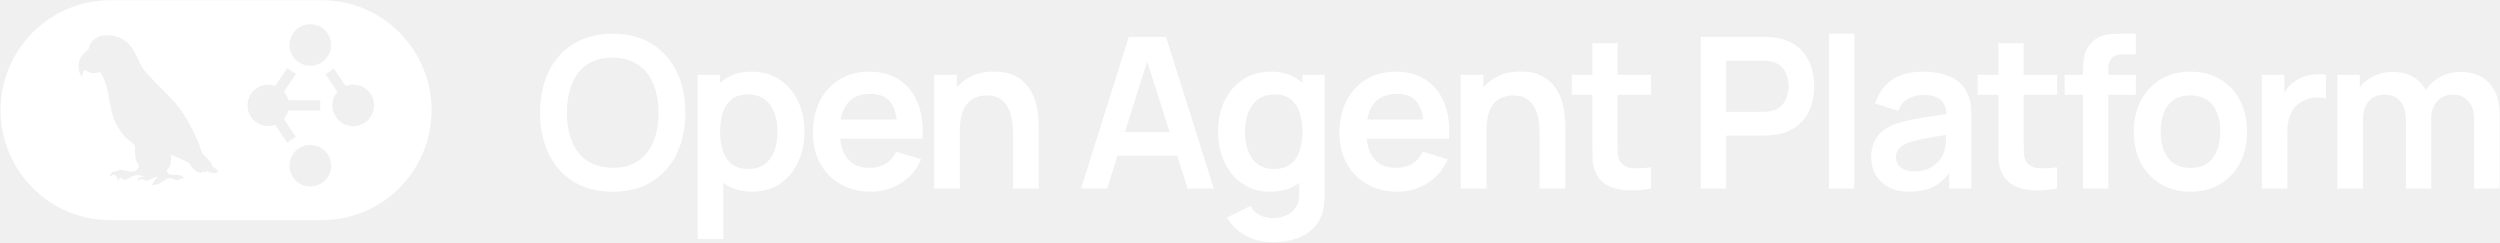
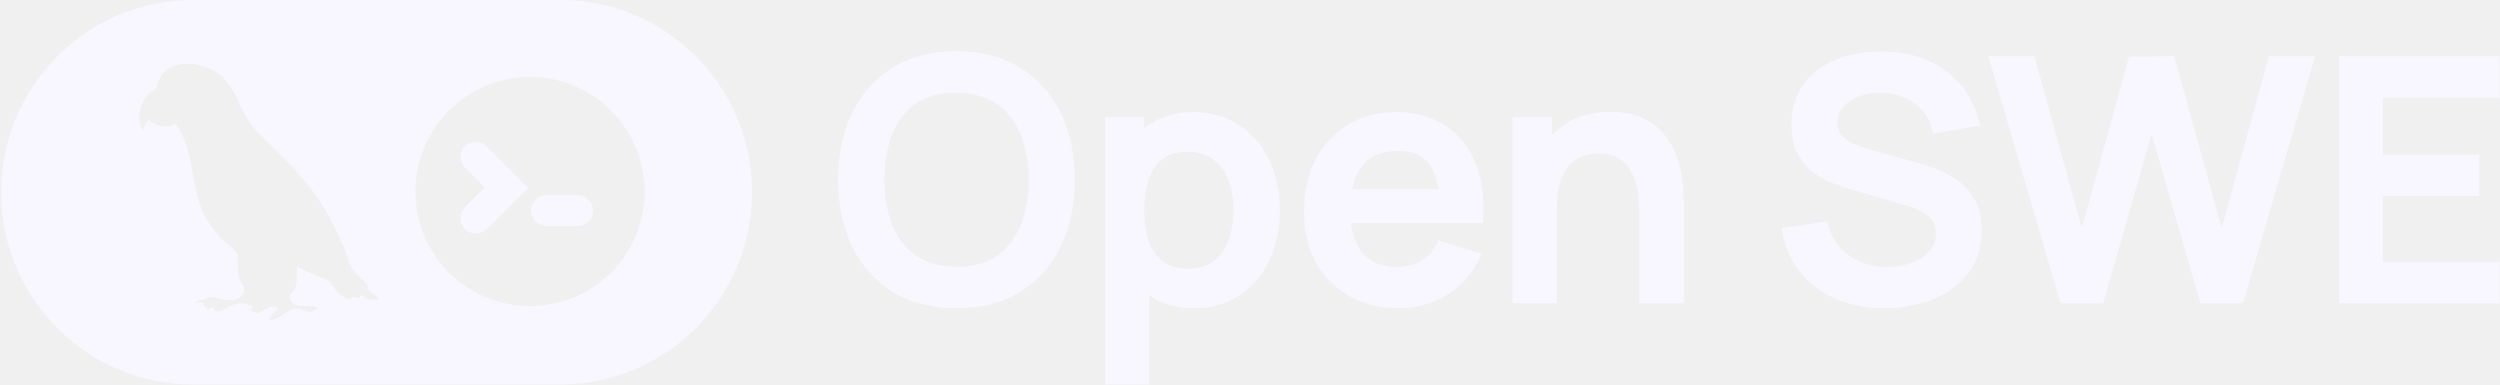
- <svg xmlns="http://www.w3.org/2000/svg" width="2018" height="196" viewBox="0 0 2018 196" fill="none">
-   <path d="M259.955 0.229C308.707 0.229 348.367 40.029 348.367 88.948C348.367 137.867 308.707 177.667 259.955 177.667H88.862C40.11 177.667 0.45 137.867 0.45 88.948C0.45 40.029 40.11 0.229 88.862 0.229H259.955ZM252.577 117.12C249.963 116.795 247.308 117.087 244.827 117.972C242.347 118.858 240.109 120.312 238.295 122.218C236.481 124.123 235.14 126.428 234.382 128.945C233.624 131.462 233.468 134.122 233.929 136.71C234.389 139.297 235.453 141.742 237.033 143.844C238.613 145.947 240.667 147.651 243.027 148.817C245.388 149.984 247.991 150.581 250.626 150.56C254.22 150.532 257.712 149.358 260.588 147.207C263.464 145.056 265.575 142.042 266.609 138.607C267.644 135.173 267.549 131.498 266.338 128.122C265.127 124.745 262.864 121.844 259.88 119.844C257.693 118.378 255.191 117.445 252.577 117.12ZM105.583 37.532C98.234 26.655 75.029 23.685 71.626 39.053C71.64 39.526 71.487 39.833 71.068 40.139C69.186 41.52 67.512 43.083 66.103 44.979C62.659 49.79 62.13 57.948 66.425 62.271C66.578 59.984 66.648 57.836 68.446 56.205C71.765 59.063 76.8 60.081 80.648 57.948C89.155 70.15 87.035 87.023 93.799 100.174C95.668 103.283 97.551 106.463 99.949 109.182C101.902 112.208 108.623 115.792 109.014 118.609C109.083 123.434 108.525 128.706 111.677 132.75C113.168 135.776 109.516 138.815 106.573 138.439C102.752 138.969 98.094 135.859 94.747 137.769C93.562 139.052 91.248 137.631 90.23 139.415C89.867 140.335 87.956 141.633 89.1 142.525C90.369 141.563 91.54 140.559 93.241 141.131C92.99 142.525 94.091 142.72 94.956 143.125C94.928 144.059 94.371 145.021 95.096 145.83C95.932 144.979 96.435 143.766 97.773 143.418C102.222 149.358 106.741 137.407 116.349 142.79C114.396 142.692 112.653 142.929 111.342 144.547C111.021 144.909 110.743 145.328 111.314 145.802C116.502 142.442 116.474 146.946 119.835 145.565C122.429 144.213 124.994 142.511 128.076 142.999C125.078 143.863 124.966 146.276 123.209 148.312C122.902 148.619 122.763 148.982 123.111 149.498C129.317 148.982 129.82 146.904 134.84 144.366C138.577 142.065 142.315 147.629 145.55 144.464C146.275 143.78 147.25 144.017 148.129 143.92C146.999 137.867 134.561 145.021 134.756 136.905C138.758 134.172 137.838 128.943 138.103 124.718C142.704 127.283 147.823 128.761 152.341 131.216C154.628 134.897 158.198 139.778 162.953 139.457C163.079 139.081 163.19 138.76 163.329 138.384C164.765 138.635 166.62 139.582 167.415 137.756C169.563 140.015 172.743 139.904 175.56 139.318L175.587 139.332C177.679 137.63 171.668 135.204 170.859 133.461C172.254 131.759 165.812 126.99 164.501 125.233C161.824 122.319 161.81 118.135 160.011 114.732C155.59 104.469 150.528 94.289 143.43 85.601C135.927 76.105 126.682 68.239 118.552 59.314C112.528 53.095 110.91 44.226 105.583 37.532ZM222.09 69.38C220.314 68.738 218.442 68.4 216.554 68.379C212.105 68.379 207.838 70.137 204.691 73.266C201.545 76.396 199.777 80.642 199.777 85.068C199.777 89.495 201.545 93.74 204.691 96.87C207.838 100 212.104 101.758 216.554 101.759C218.443 101.737 220.314 101.398 222.09 100.757L231.779 115.11L238.741 110.437L229.137 96.084C230.86 94.115 232.095 91.771 232.743 89.241H258.496V80.896H232.743C232.095 78.366 230.86 76.022 229.137 74.053L238.825 59.7L231.779 55.026L222.09 69.38ZM262.701 59.933L272.395 74.084C269.757 77.124 268.292 81.021 268.292 85.068C268.292 89.519 270.066 93.789 273.221 96.936C276.376 100.084 280.656 101.853 285.118 101.853C289.581 101.853 293.86 100.084 297.016 96.936C300.171 93.789 301.943 89.519 301.943 85.068C301.943 80.617 300.171 76.347 297.016 73.199C293.86 70.051 289.581 68.283 285.118 68.283C283.028 68.283 280.978 68.67 279.065 69.406L269.422 55.329L262.701 59.933ZM252.577 19.651C249.963 19.326 247.308 19.618 244.827 20.504C242.347 21.389 240.109 22.843 238.295 24.749C236.481 26.655 235.14 28.959 234.382 31.476C233.624 33.993 233.468 36.653 233.929 39.241C234.389 41.829 235.453 44.273 237.033 46.376C238.613 48.478 240.667 50.182 243.027 51.348C245.388 52.515 247.991 53.113 250.626 53.093C254.22 53.065 257.712 51.889 260.588 49.738C263.464 47.587 265.575 44.573 266.609 41.138C267.644 37.704 267.549 34.029 266.338 30.653C265.127 27.277 262.863 24.376 259.88 22.376C257.693 20.91 255.191 19.976 252.577 19.651Z" fill="white" />
-   <path d="M1997.15 152.188V96.428C1997.15 90.138 1995.59 85.237 1992.47 81.723C1989.35 78.153 1985.13 76.368 1979.81 76.368C1976.52 76.368 1973.57 77.133 1970.97 78.663C1968.36 80.137 1966.29 82.347 1964.76 85.293C1963.23 88.183 1962.47 91.64 1962.47 95.663L1953.37 90.308C1953.31 83.962 1954.73 78.38 1957.62 73.563C1960.57 68.69 1964.53 64.893 1969.52 62.173C1974.51 59.453 1980.06 58.093 1986.18 58.093C1996.32 58.093 2004.09 61.153 2009.47 67.273C2014.91 73.337 2017.63 81.327 2017.63 91.243V152.188H1997.15ZM1886.73 152.188V60.388H1904.84V88.863H1907.39V152.188H1886.73ZM1942.07 152.188V96.683C1942.07 90.28 1940.51 85.293 1937.39 81.723C1934.27 78.153 1930.02 76.368 1924.64 76.368C1919.43 76.368 1915.23 78.153 1912.06 81.723C1908.94 85.293 1907.39 89.94 1907.39 95.663L1898.21 89.543C1898.21 83.593 1899.68 78.238 1902.63 73.478C1905.57 68.718 1909.54 64.978 1914.53 62.258C1919.57 59.482 1925.21 58.093 1931.44 58.093C1938.3 58.093 1944.02 59.567 1948.61 62.513C1953.26 65.403 1956.71 69.37 1958.98 74.413C1961.3 79.4 1962.47 85.038 1962.47 91.328V152.188H1942.07Z" fill="white" />
-   <path d="M1825.8 152.188V60.388H1843.91V82.743L1841.7 79.853C1842.83 76.793 1844.33 74.016 1846.2 71.523C1848.13 68.973 1850.42 66.876 1853.09 65.233C1855.35 63.703 1857.85 62.513 1860.57 61.663C1863.34 60.757 1866.18 60.218 1869.07 60.048C1871.96 59.822 1874.76 59.935 1877.48 60.388V79.513C1874.76 78.72 1871.62 78.465 1868.05 78.748C1864.53 79.031 1861.36 80.023 1858.53 81.723C1855.69 83.253 1853.37 85.208 1851.56 87.588C1849.8 89.968 1848.5 92.688 1847.65 95.748C1846.8 98.751 1846.37 102.01 1846.37 105.523V152.188H1825.8Z" fill="white" />
-   <path d="M1768.06 154.738C1758.88 154.738 1750.86 152.67 1744 148.533C1737.15 144.396 1731.82 138.701 1728.02 131.448C1724.28 124.138 1722.41 115.751 1722.41 106.288C1722.41 96.655 1724.34 88.212 1728.19 80.958C1732.05 73.705 1737.4 68.038 1744.26 63.958C1751.11 59.878 1759.05 57.838 1768.06 57.838C1777.29 57.838 1785.34 59.907 1792.2 64.043C1799.05 68.18 1804.38 73.903 1808.18 81.213C1811.97 88.466 1813.87 96.825 1813.87 106.288C1813.87 115.808 1811.95 124.223 1808.09 131.533C1804.3 138.786 1798.97 144.481 1792.11 148.618C1785.26 152.698 1777.24 154.738 1768.06 154.738ZM1768.06 135.528C1776.22 135.528 1782.28 132.808 1786.25 127.368C1790.21 121.928 1792.2 114.901 1792.2 106.288C1792.2 97.391 1790.19 90.308 1786.16 85.038C1782.14 79.712 1776.1 77.048 1768.06 77.048C1762.56 77.048 1758.03 78.295 1754.46 80.788C1750.94 83.225 1748.34 86.653 1746.64 91.073C1744.94 95.436 1744.09 100.508 1744.09 106.288C1744.09 115.185 1746.1 122.296 1750.12 127.623C1754.2 132.893 1760.18 135.528 1768.06 135.528Z" fill="white" />
-   <path d="M1681.38 152.188V58.943C1681.38 56.62 1681.46 54.07 1681.63 51.293C1681.8 48.46 1682.28 45.655 1683.08 42.878C1683.87 40.102 1685.31 37.58 1687.41 35.313C1690.02 32.423 1692.82 30.44 1695.83 29.363C1698.89 28.23 1701.89 27.607 1704.84 27.493C1707.78 27.323 1710.36 27.238 1712.57 27.238H1724.05V43.898H1713.42C1709.51 43.898 1706.59 44.89 1704.67 46.873C1702.8 48.8 1701.86 51.35 1701.86 54.523V152.188H1681.38ZM1666.59 76.453V60.388H1724.05V76.453H1666.59Z" fill="white" />
-   <path d="M1660.45 152.188C1654.38 153.322 1648.43 153.803 1642.6 153.633C1636.82 153.52 1631.63 152.472 1627.04 150.488C1622.45 148.448 1618.97 145.247 1616.59 140.883C1614.49 136.917 1613.38 132.865 1613.27 128.728C1613.16 124.592 1613.1 119.917 1613.1 114.703V34.888H1633.5V113.513C1633.5 117.197 1633.53 120.427 1633.59 123.203C1633.7 125.98 1634.29 128.247 1635.37 130.003C1637.41 133.403 1640.67 135.302 1645.15 135.698C1649.62 136.095 1654.72 135.868 1660.45 135.018V152.188ZM1596.44 76.453V60.388H1660.45V76.453H1596.44Z" fill="white" />
-   <path d="M1541.16 154.738C1534.53 154.738 1528.92 153.491 1524.33 150.998C1519.74 148.448 1516.26 145.076 1513.88 140.883C1511.55 136.69 1510.39 132.071 1510.39 127.028C1510.39 122.608 1511.13 118.641 1512.6 115.128C1514.07 111.558 1516.34 108.498 1519.4 105.948C1522.46 103.341 1526.43 101.216 1531.3 99.573C1534.98 98.383 1539.29 97.306 1544.22 96.343C1549.21 95.38 1554.59 94.501 1560.37 93.708C1566.21 92.858 1572.3 91.951 1578.65 90.988L1571.34 95.153C1571.39 88.806 1569.98 84.132 1567.09 81.128C1564.2 78.125 1559.32 76.623 1552.47 76.623C1548.33 76.623 1544.33 77.587 1540.48 79.513C1536.63 81.44 1533.94 84.755 1532.41 89.458L1513.71 83.593C1515.97 75.83 1520.28 69.597 1526.63 64.893C1533.03 60.19 1541.64 57.838 1552.47 57.838C1560.63 57.838 1567.79 59.17 1573.97 61.833C1580.2 64.496 1584.82 68.86 1587.83 74.923C1589.47 78.153 1590.46 81.468 1590.8 84.868C1591.14 88.212 1591.31 91.867 1591.31 95.833V152.188H1573.38V132.298L1576.35 135.528C1572.21 142.158 1567.37 147.031 1561.82 150.148C1556.32 153.208 1549.43 154.738 1541.16 154.738ZM1545.24 138.418C1549.89 138.418 1553.85 137.596 1557.14 135.953C1560.43 134.31 1563.03 132.298 1564.96 129.918C1566.94 127.538 1568.28 125.3 1568.96 123.203C1570.03 120.596 1570.63 117.621 1570.74 114.278C1570.91 110.878 1571 108.13 1571 106.033L1577.29 107.903C1571.11 108.866 1565.81 109.716 1561.39 110.453C1556.97 111.19 1553.17 111.898 1550 112.578C1546.83 113.201 1544.02 113.91 1541.59 114.703C1539.21 115.553 1537.19 116.545 1535.55 117.678C1533.91 118.811 1532.63 120.115 1531.73 121.588C1530.88 123.061 1530.45 124.79 1530.45 126.773C1530.45 129.04 1531.02 131.051 1532.15 132.808C1533.28 134.508 1534.93 135.868 1537.08 136.888C1539.29 137.908 1542.01 138.418 1545.24 138.418Z" fill="white" />
-   <path d="M1476.34 152.188V27.238H1496.83V152.188H1476.34Z" fill="white" />
-   <path d="M1372.87 152.188V29.788H1423.45C1424.64 29.788 1426.17 29.845 1428.04 29.958C1429.91 30.015 1431.63 30.185 1433.22 30.468C1440.3 31.545 1446.14 33.897 1450.73 37.523C1455.38 41.15 1458.81 45.74 1461.02 51.293C1463.28 56.79 1464.42 62.91 1464.42 69.653C1464.42 76.34 1463.28 82.46 1461.02 88.013C1458.75 93.51 1455.29 98.072 1450.65 101.698C1446.06 105.325 1440.25 107.677 1433.22 108.753C1431.63 108.98 1429.88 109.15 1427.95 109.263C1426.08 109.377 1424.58 109.433 1423.45 109.433H1393.36V152.188H1372.87ZM1393.36 90.308H1422.6C1423.73 90.308 1425 90.252 1426.42 90.138C1427.84 90.025 1429.14 89.798 1430.33 89.458C1433.73 88.608 1436.39 87.107 1438.32 84.953C1440.3 82.8 1441.69 80.363 1442.49 77.643C1443.34 74.923 1443.76 72.26 1443.76 69.653C1443.76 67.047 1443.34 64.383 1442.49 61.663C1441.69 58.887 1440.3 56.422 1438.32 54.268C1436.39 52.115 1433.73 50.613 1430.33 49.763C1429.14 49.423 1427.84 49.225 1426.42 49.168C1425 49.055 1423.73 48.998 1422.6 48.998H1393.36V90.308Z" fill="white" />
-   <path d="M1332.7 152.188C1326.63 153.322 1320.68 153.803 1314.85 153.633C1309.07 153.52 1303.88 152.472 1299.29 150.488C1294.7 148.448 1291.22 145.247 1288.84 140.883C1286.74 136.917 1285.64 132.865 1285.52 128.728C1285.41 124.592 1285.35 119.917 1285.35 114.703V34.888H1305.75V113.513C1305.75 117.197 1305.78 120.427 1305.84 123.203C1305.95 125.98 1306.55 128.247 1307.62 130.003C1309.66 133.403 1312.92 135.302 1317.4 135.698C1321.87 136.095 1326.97 135.868 1332.7 135.018V152.188ZM1268.69 76.453V60.388H1332.7V76.453H1268.69Z" fill="white" />
-   <path d="M1242.77 152.188V107.988C1242.77 105.098 1242.57 101.897 1242.18 98.383C1241.78 94.87 1240.84 91.498 1239.37 88.268C1237.95 84.981 1235.8 82.29 1232.91 80.193C1230.08 78.097 1226.22 77.048 1221.35 77.048C1218.74 77.048 1216.17 77.473 1213.62 78.323C1211.07 79.173 1208.74 80.647 1206.65 82.743C1204.61 84.783 1202.96 87.617 1201.72 91.243C1200.47 94.813 1199.85 99.403 1199.85 105.013L1187.69 99.828C1187.69 92.008 1189.19 84.925 1192.2 78.578C1195.26 72.231 1199.73 67.188 1205.63 63.448C1211.52 59.651 1218.77 57.753 1227.39 57.753C1234.19 57.753 1239.8 58.886 1244.22 61.153C1248.64 63.42 1252.15 66.31 1254.76 69.823C1257.36 73.337 1259.29 77.076 1260.54 81.043C1261.78 85.01 1262.58 88.778 1262.92 92.348C1263.31 95.862 1263.51 98.723 1263.51 100.933V152.188H1242.77ZM1179.11 152.188V60.388H1197.38V88.863H1199.85V152.188H1179.11Z" fill="white" />
-   <path d="M1128.04 154.738C1118.74 154.738 1110.58 152.726 1103.56 148.703C1096.53 144.68 1091.03 139.098 1087.07 131.958C1083.16 124.818 1081.2 116.601 1081.2 107.308C1081.2 97.278 1083.13 88.58 1086.98 81.213C1090.83 73.79 1096.19 68.038 1103.05 63.958C1109.9 59.878 1117.84 57.838 1126.85 57.838C1136.37 57.838 1144.44 60.077 1151.07 64.553C1157.76 68.973 1162.72 75.235 1165.95 83.338C1169.18 91.442 1170.39 100.99 1169.6 111.983H1149.29V104.503C1149.23 94.53 1147.47 87.248 1144.02 82.658C1140.56 78.068 1135.12 75.773 1127.7 75.773C1119.31 75.773 1113.08 78.38 1109 83.593C1104.92 88.75 1102.88 96.315 1102.88 106.288C1102.88 115.581 1104.92 122.778 1109 127.878C1113.08 132.978 1119.03 135.528 1126.85 135.528C1131.89 135.528 1136.22 134.423 1139.85 132.213C1143.53 129.946 1146.37 126.688 1148.35 122.438L1168.58 128.558C1165.07 136.831 1159.63 143.263 1152.26 147.853C1144.95 152.443 1136.88 154.738 1128.04 154.738ZM1096.42 111.983V96.513H1159.57V111.983H1096.42Z" fill="white" />
-   <path d="M1026.94 195.538C1021.84 195.538 1016.93 194.745 1012.23 193.158C1007.58 191.571 1003.39 189.276 999.651 186.273C995.911 183.326 992.851 179.756 990.471 175.563L1009.34 166.213C1011.1 169.556 1013.56 172.021 1016.74 173.608C1019.97 175.251 1023.39 176.073 1027.02 176.073C1031.27 176.073 1035.07 175.308 1038.41 173.778C1041.75 172.305 1044.33 170.095 1046.15 167.148C1048.02 164.258 1048.89 160.631 1048.78 156.268V130.173H1051.33V60.388H1069.27V156.608C1069.27 158.931 1069.15 161.141 1068.93 163.238C1068.76 165.391 1068.44 167.488 1067.99 169.528C1066.63 175.478 1064.02 180.351 1060.17 184.148C1056.32 188.001 1051.53 190.863 1045.81 192.733C1040.14 194.603 1033.85 195.538 1026.94 195.538ZM1025.15 154.738C1016.71 154.738 1009.34 152.613 1003.05 148.363C996.761 144.113 991.887 138.333 988.431 131.023C984.974 123.713 983.246 115.468 983.246 106.288C983.246 96.995 984.974 88.722 988.431 81.468C991.944 74.158 996.902 68.406 1003.31 64.213C1009.71 59.963 1017.25 57.838 1025.92 57.838C1034.64 57.838 1041.95 59.963 1047.85 64.213C1053.8 68.406 1058.3 74.158 1061.36 81.468C1064.42 88.778 1065.95 97.052 1065.95 106.288C1065.95 115.411 1064.42 123.656 1061.36 131.023C1058.3 138.333 1053.74 144.113 1047.68 148.363C1041.61 152.613 1034.1 154.738 1025.15 154.738ZM1028.3 136.378C1033.79 136.378 1038.21 135.131 1041.56 132.638C1044.96 130.088 1047.42 126.546 1048.95 122.013C1050.54 117.48 1051.33 112.238 1051.33 106.288C1051.33 100.281 1050.54 95.04 1048.95 90.563C1047.42 86.03 1045.01 82.516 1041.73 80.023C1038.44 77.473 1034.19 76.198 1028.98 76.198C1023.48 76.198 1018.95 77.558 1015.38 80.278C1011.81 82.942 1009.17 86.568 1007.47 91.158C1005.77 95.692 1004.92 100.735 1004.92 106.288C1004.92 111.898 1005.74 116.998 1007.39 121.588C1009.09 126.121 1011.66 129.72 1015.12 132.383C1018.58 135.046 1022.97 136.378 1028.3 136.378Z" fill="white" />
-   <path d="M872.593 152.188L911.183 29.788H941.188L979.778 152.188H958.698L923.678 42.368H928.268L893.673 152.188H872.593ZM894.098 125.668V106.543H958.358V125.668H894.098Z" fill="white" />
-   <path d="M817.738 152.188V107.988C817.738 105.098 817.54 101.897 817.143 98.383C816.747 94.87 815.812 91.498 814.338 88.268C812.922 84.981 810.768 82.29 807.878 80.193C805.045 78.097 801.192 77.048 796.318 77.048C793.712 77.048 791.133 77.473 788.583 78.323C786.033 79.173 783.71 80.647 781.613 82.743C779.573 84.783 777.93 87.617 776.683 91.243C775.437 94.813 774.813 99.403 774.813 105.013L762.658 99.828C762.658 92.008 764.16 84.925 767.163 78.578C770.223 72.231 774.7 67.188 780.593 63.448C786.487 59.651 793.74 57.753 802.353 57.753C809.153 57.753 814.763 58.886 819.183 61.153C823.603 63.42 827.117 66.31 829.723 69.823C832.33 73.337 834.257 77.076 835.503 81.043C836.75 85.01 837.543 88.778 837.883 92.348C838.28 95.862 838.478 98.723 838.478 100.933V152.188H817.738ZM754.073 152.188V60.388H772.348V88.863H774.813V152.188H754.073Z" fill="white" />
-   <path d="M703.003 154.738C693.71 154.738 685.55 152.726 678.523 148.703C671.496 144.68 666 139.098 662.033 131.958C658.123 124.818 656.168 116.601 656.168 107.308C656.168 97.278 658.095 88.58 661.948 81.213C665.801 73.79 671.156 68.038 678.013 63.958C684.87 59.878 692.803 57.838 701.813 57.838C711.333 57.838 719.408 60.077 726.038 64.553C732.725 68.973 737.683 75.235 740.913 83.338C744.143 91.442 745.361 100.99 744.568 111.983H724.253V104.503C724.196 94.53 722.44 87.248 718.983 82.658C715.526 78.068 710.086 75.773 702.663 75.773C694.276 75.773 688.043 78.38 683.963 83.593C679.883 88.75 677.843 96.315 677.843 106.288C677.843 115.581 679.883 122.778 683.963 127.878C688.043 132.978 693.993 135.528 701.813 135.528C706.856 135.528 711.191 134.423 714.818 132.213C718.501 129.946 721.335 126.688 723.318 122.438L743.548 128.558C740.035 136.831 734.595 143.263 727.228 147.853C719.918 152.443 711.843 154.738 703.003 154.738ZM671.383 111.983V96.513H734.538V111.983H671.383Z" fill="white" />
-   <path d="M607.427 154.738C598.474 154.738 590.965 152.613 584.902 148.363C578.839 144.113 574.277 138.333 571.217 131.023C568.157 123.656 566.627 115.411 566.627 106.288C566.627 97.052 568.157 88.778 571.217 81.468C574.277 74.158 578.754 68.406 584.647 64.213C590.597 59.963 597.935 57.838 606.662 57.838C615.332 57.838 622.84 59.963 629.187 64.213C635.59 68.406 640.549 74.158 644.062 81.468C647.575 88.722 649.332 96.995 649.332 106.288C649.332 115.468 647.604 123.713 644.147 131.023C640.69 138.333 635.817 144.113 629.527 148.363C623.237 152.613 615.87 154.738 607.427 154.738ZM563.142 192.988V60.388H581.247V124.818H583.797V192.988H563.142ZM604.282 136.378C609.609 136.378 614 135.046 617.457 132.383C620.914 129.72 623.464 126.121 625.107 121.588C626.807 116.998 627.657 111.898 627.657 106.288C627.657 100.735 626.807 95.692 625.107 91.158C623.407 86.568 620.772 82.942 617.202 80.278C613.632 77.558 609.099 76.198 603.602 76.198C598.389 76.198 594.139 77.473 590.852 80.023C587.565 82.516 585.129 86.03 583.542 90.563C582.012 95.04 581.247 100.281 581.247 106.288C581.247 112.238 582.012 117.48 583.542 122.013C585.129 126.546 587.594 130.088 590.937 132.638C594.337 135.131 598.785 136.378 604.282 136.378Z" fill="white" />
-   <path d="M494.543 154.738C482.303 154.738 471.82 152.075 463.093 146.748C454.366 141.365 447.651 133.885 442.948 124.308C438.301 114.732 435.978 103.625 435.978 90.988C435.978 78.352 438.301 67.245 442.948 57.668C447.651 48.092 454.366 40.64 463.093 35.313C471.82 29.93 482.303 27.238 494.543 27.238C506.783 27.238 517.266 29.93 525.993 35.313C534.776 40.64 541.491 48.092 546.138 57.668C550.841 67.245 553.193 78.352 553.193 90.988C553.193 103.625 550.841 114.732 546.138 124.308C541.491 133.885 534.776 141.365 525.993 146.748C517.266 152.075 506.783 154.738 494.543 154.738ZM494.543 135.443C502.76 135.5 509.588 133.687 515.028 130.003C520.525 126.32 524.633 121.135 527.353 114.448C530.13 107.762 531.518 99.942 531.518 90.988C531.518 82.035 530.13 74.272 527.353 67.698C524.633 61.068 520.525 55.912 515.028 52.228C509.588 48.545 502.76 46.647 494.543 46.533C486.326 46.477 479.498 48.29 474.058 51.973C468.618 55.657 464.51 60.842 461.733 67.528C459.013 74.215 457.653 82.035 457.653 90.988C457.653 99.942 459.013 107.733 461.733 114.363C464.453 120.937 468.533 126.065 473.973 129.748C479.47 133.432 486.326 135.33 494.543 135.443Z" fill="white" />
+ <svg xmlns="http://www.w3.org/2000/svg" width="1625" height="250" viewBox="0 0 1625 250" fill="none">
+   <path d="M364.304 0C432.97 0 488.822 56.055 488.822 124.948C488.822 193.303 433.839 249.019 365.911 249.886L364.304 249.896H125.272C57.142 249.896 1.626 194.714 0.763 126.561L0.753 124.948C0.753 56.054 56.606 0 125.272 0H364.304ZM775.651 72.886C787.045 72.886 796.964 75.68 805.367 81.305L806.154 81.829C814.227 87.316 820.502 94.731 824.981 104.049C829.606 113.597 831.906 124.463 831.906 136.625C831.906 148.64 829.643 159.466 825.096 169.083C820.548 178.7 814.123 186.327 805.819 191.938C797.491 197.565 787.751 200.364 776.642 200.364C764.955 200.364 755.07 197.603 747.043 192.025V249.896H718.296V76.189H743.74V83.492C744.652 82.738 745.593 82.016 746.563 81.326C754.468 75.68 764.185 72.886 775.651 72.886ZM122.818 41.428C117.969 41.305 113.355 42.298 109.691 44.563C106.076 46.8 103.335 50.305 102.191 55.351C102.188 55.753 102.116 56.154 101.919 56.541C101.701 56.967 101.375 57.293 101.004 57.565C98.437 59.448 96.176 61.562 94.279 64.116C92.011 67.292 90.68 71.609 90.645 75.862C90.618 79.246 91.41 82.51 93.12 85.103C93.373 82.749 93.971 80.374 96.078 78.463L96.732 77.868L97.402 78.445C101.794 82.228 108.379 83.499 113.312 80.764L114.102 80.326L114.617 81.066C120.696 89.787 122.954 100.143 124.879 110.454C126.815 120.825 128.414 131.128 133.045 140.146C135.497 144.228 137.917 148.302 140.904 151.851L141.511 152.556L141.561 152.611L141.601 152.675C142.204 153.611 143.216 154.642 144.476 155.756C145.731 156.866 147.147 157.986 148.547 159.141C149.926 160.278 151.285 161.443 152.336 162.588C153.361 163.705 154.234 164.947 154.415 166.25L154.424 166.312L154.425 166.373C154.475 169.831 154.304 173.237 154.665 176.566C154.999 179.647 155.782 182.52 157.564 185.03L157.935 185.528L157.997 185.608L158.042 185.7C159.331 188.315 158.34 190.884 156.609 192.608C154.932 194.281 152.396 195.351 150.021 195.098C148.576 195.278 147.095 195.128 145.659 194.866C144.198 194.6 142.672 194.194 141.282 193.875C138.433 193.222 136.045 192.918 134.104 193.962C133.525 194.526 132.841 194.782 132.193 194.903C131.538 195.026 130.823 195.024 130.283 195.042C129.11 195.08 128.487 195.212 128.068 195.918C127.871 196.364 127.545 196.791 127.277 197.126C127.121 197.321 126.973 197.498 126.837 197.667C128.16 196.832 129.742 196.243 131.708 196.903L132.526 197.179L132.374 198.028C132.31 198.386 132.347 198.581 132.385 198.683C132.42 198.779 132.484 198.87 132.617 198.974C132.763 199.087 132.967 199.196 133.255 199.322C133.483 199.422 133.912 199.592 134.21 199.731L134.806 200.011L134.786 200.668C134.774 201.08 134.703 201.476 134.64 201.809C134.619 201.917 134.598 202.017 134.58 202.112C134.663 202.01 134.749 201.909 134.836 201.81C135.459 201.1 136.264 200.393 137.47 200.079L138.119 199.91L138.522 200.447C139.229 201.39 139.882 201.906 140.477 202.17C141.06 202.429 141.665 202.481 142.346 202.367C143.045 202.25 143.813 201.959 144.688 201.534C145.569 201.107 146.482 200.585 147.516 200.022C149.541 198.919 151.917 197.718 154.683 197.312C157.485 196.901 160.619 197.314 164.16 199.298L163.622 201.169C161.577 201.067 159.906 201.249 158.548 202.216C159.373 201.874 160.116 201.685 160.804 201.621C162.144 201.497 163.158 201.86 163.997 202.281C164.381 202.474 164.796 202.717 165.101 202.882C165.436 203.064 165.73 203.205 166.025 203.299C166.556 203.468 167.182 203.515 168.125 203.136C169.859 202.229 171.741 201.125 173.677 200.36C175.666 199.575 177.826 199.097 180.213 199.475L180.334 201.423C178.537 201.941 177.628 202.891 176.848 204.102C176.429 204.751 176.086 205.41 175.632 206.195C175.213 206.92 174.729 207.689 174.097 208.438C177.619 208.039 179.606 207.227 181.427 206.154C182.466 205.541 183.432 204.857 184.656 204.051C185.857 203.26 187.242 202.395 189.029 201.49C192.125 199.618 195.238 201.029 197.615 201.961C198.896 202.463 199.987 202.854 201.005 202.901C201.947 202.946 202.847 202.695 203.77 201.793L203.776 201.786L203.783 201.78C204.52 201.086 205.371 200.889 206.104 200.825C206.302 200.808 206.501 200.8 206.69 200.796C206.534 200.522 206.35 200.297 206.141 200.11C205.681 199.701 205.048 199.409 204.224 199.218C202.524 198.823 200.379 198.917 198.043 198.93C195.825 198.942 193.392 198.881 191.533 197.973C190.567 197.5 189.737 196.792 189.172 195.757C188.613 194.733 188.353 193.463 188.39 191.924L188.402 191.412L188.825 191.122C191.298 189.433 192.292 186.971 192.695 184.078C192.898 182.624 192.946 181.091 192.965 179.522C192.983 177.975 192.973 176.368 193.067 174.858L193.167 173.274L194.553 174.048C197.708 175.807 201.05 177.199 204.437 178.594C207.594 179.895 210.796 181.201 213.83 182.797L214.435 183.12L214.667 183.247L214.807 183.472C216.394 186.027 218.382 188.922 220.756 191.119C222.952 193.152 225.384 194.498 228.061 194.532C228.158 194.251 228.258 193.971 228.371 193.666L228.66 192.885L229.48 193.028C230.027 193.124 230.627 193.288 231.13 193.412C231.666 193.544 232.135 193.642 232.553 193.665C232.965 193.687 233.255 193.631 233.469 193.518C233.666 193.412 233.897 193.206 234.101 192.737L234.703 191.354L235.742 192.447C238.303 195.141 242.152 195.147 245.982 194.379C246.036 194.307 246.045 194.267 246.046 194.258C246.05 194.228 246.055 194.119 245.925 193.892C245.641 193.395 244.984 192.78 244.039 192.05C243.585 191.699 243.097 191.345 242.599 190.984C242.106 190.627 241.602 190.261 241.137 189.901C240.673 189.542 240.226 189.171 239.852 188.799C239.486 188.435 239.136 188.018 238.922 187.557L238.658 186.987L239.056 186.502C239.08 186.473 239.124 186.414 239.093 186.211C239.057 185.979 238.931 185.643 238.663 185.197C238.129 184.308 237.201 183.246 236.092 182.12C234.992 181.003 233.778 179.885 232.695 178.867C231.671 177.904 230.711 176.981 230.181 176.286C228.17 174.082 227.183 171.432 226.393 168.855C225.58 166.207 224.986 163.705 223.788 161.438L223.77 161.403L223.754 161.366C217.589 147.052 210.56 132.933 200.733 120.905L200.729 120.898L200.723 120.893C195.52 114.307 189.704 108.276 183.75 102.317C177.807 96.37 171.71 90.478 166.011 84.222V84.221C161.689 79.75 158.965 74.352 156.423 69.01C153.856 63.617 151.483 58.305 147.85 53.739L147.825 53.708L147.804 53.676C142.893 46.408 132.561 41.675 122.818 41.428ZM621.66 33.261C637.659 33.261 651.424 36.781 662.91 43.866H662.909C674.45 50.866 683.272 60.661 689.369 73.225L689.938 74.408C695.727 86.697 698.607 100.839 698.607 116.812C698.607 133.299 695.538 147.835 689.37 160.396L689.371 160.396C683.274 172.963 674.45 182.797 662.908 189.871H662.906C651.421 196.882 637.657 200.364 621.66 200.364C605.663 200.364 591.899 196.882 580.413 189.871L580.409 189.869C568.942 182.795 560.12 172.963 553.95 160.4L553.948 160.396C547.854 147.836 544.822 133.299 544.822 116.812C544.822 100.326 547.854 85.79 553.948 73.23L553.95 73.225C560.12 60.662 568.941 50.867 580.409 43.866C591.896 36.781 605.661 33.261 621.66 33.261ZM907.67 72.886C920.154 72.886 930.812 75.823 939.591 81.747C948.435 87.593 954.979 95.871 959.23 106.536C963.482 117.202 965.068 129.725 964.032 144.072L963.965 145H878.116C879.088 152.879 881.514 159.18 885.337 163.958C890.392 170.277 897.781 173.489 907.67 173.489C914.05 173.489 919.475 172.093 923.986 169.345L924.414 169.076C928.796 166.265 932.196 162.29 934.611 157.115L934.978 156.33L935.808 156.581L962.004 164.506L963.07 164.829L962.635 165.854C958.008 176.75 950.83 185.241 941.109 191.298C931.481 197.343 920.84 200.364 909.211 200.364C897.029 200.364 886.286 197.726 877.015 192.417C867.756 187.116 860.508 179.755 855.284 170.352L855.281 170.347C850.127 160.934 847.564 150.124 847.563 137.946C847.563 124.83 850.084 113.4 855.162 103.691C860.233 93.923 867.294 86.334 876.34 80.951C885.392 75.565 895.847 72.886 907.67 72.886ZM1223.37 33.481C1234.34 33.556 1244.16 35.446 1252.81 39.174L1253.62 39.522C1261.92 43.165 1268.9 48.391 1274.55 55.196C1280.38 62.225 1284.48 70.696 1286.86 80.586L1287.11 81.623L1286.06 81.806L1257.55 86.759L1256.6 86.924L1256.4 85.98C1255.26 80.551 1253.05 75.978 1249.8 72.231L1249.79 72.215C1246.59 68.377 1242.64 65.463 1237.95 63.47L1237.94 63.468C1233.3 61.467 1228.33 60.391 1223.02 60.246C1217.85 60.174 1213.06 60.964 1208.63 62.605L1208.63 62.609C1204.29 64.174 1200.8 66.435 1198.14 69.374L1197.68 69.923C1195.43 72.695 1194.32 75.875 1194.32 79.499C1194.32 83.171 1195.42 86.106 1197.57 88.39C1199.81 90.697 1202.58 92.565 1205.91 93.983C1208.96 95.189 1212.04 96.228 1215.14 97.101L1216.47 97.465L1216.48 97.468H1216.48L1244.87 105.39L1246.36 105.796C1249.9 106.783 1253.79 108.052 1258.05 109.6C1262.98 111.393 1267.72 113.894 1272.26 117.097C1276.87 120.345 1280.64 124.607 1283.57 129.864H1283.57C1286.61 135.193 1288.1 141.906 1288.1 149.943C1288.1 158.305 1286.34 165.705 1282.8 172.111C1279.35 178.408 1274.66 183.657 1268.74 187.853C1262.84 192.035 1256.09 195.164 1248.51 197.247L1248.51 197.246C1241 199.326 1233.14 200.364 1224.91 200.364C1213.2 200.364 1202.6 198.326 1193.14 194.229L1193.14 194.228C1183.75 190.13 1175.99 184.273 1169.86 176.656L1169.86 176.648C1163.8 168.944 1159.96 159.828 1158.32 149.327L1158.16 148.335L1159.16 148.185L1186.67 144.002L1187.57 143.865L1187.79 144.748C1190.09 153.929 1194.77 160.979 1201.82 165.965L1202.49 166.428C1209.49 171.131 1217.5 173.489 1226.56 173.489C1232.1 173.489 1237.31 172.625 1242.19 170.904C1247.04 169.189 1250.93 166.704 1253.89 163.468L1253.9 163.46C1256.87 160.282 1258.36 156.386 1258.36 151.705C1258.36 149.616 1258.01 147.726 1257.33 146.022L1257.33 146.01C1256.64 144.235 1255.62 142.665 1254.25 141.295L1254.24 141.286L1254.23 141.276C1252.93 139.908 1251.19 138.649 1248.99 137.514L1248.98 137.505L1248.96 137.495C1246.84 136.292 1244.34 135.255 1241.46 134.392V134.393L1200.52 122.284V122.286C1196.96 121.247 1193.11 119.876 1188.98 118.178L1188.97 118.174L1188.96 118.17C1184.83 116.369 1180.9 113.934 1177.16 110.872L1177.16 110.865L1177.15 110.857C1173.44 107.68 1170.39 103.681 1167.99 98.879L1167.98 98.87L1167.98 98.862C1165.62 93.922 1164.47 87.895 1164.47 80.82C1164.47 70.447 1167.09 61.678 1172.37 54.577L1172.37 54.575C1177.7 47.444 1184.83 42.126 1193.72 38.614L1193.72 38.613C1202.66 35.112 1212.55 33.407 1223.37 33.481ZM1223.82 199.358H1223.82H1223.82ZM623.139 199.354H623.14C623.63 199.348 624.119 199.338 624.605 199.324H624.604C624.118 199.338 623.629 199.348 623.139 199.354ZM344.5 50.025C303.369 50.025 270.025 83.368 270.025 124.5C270.025 165.631 303.369 198.976 344.5 198.976C385.631 198.976 418.976 165.631 418.976 124.5C418.976 83.369 385.631 50.025 344.5 50.025ZM1046.67 72.776C1055.58 72.776 1063.01 74.26 1068.92 77.289C1074.76 80.285 1079.43 84.121 1082.91 88.81C1086.35 93.444 1088.9 98.386 1090.55 103.635C1092.18 108.821 1093.22 113.765 1093.67 118.462L1093.85 120.136C1094.25 123.953 1094.45 127.14 1094.45 129.69V197.062H1065.59V138.826C1065.59 135.129 1065.34 131.021 1064.83 126.501C1064.32 122.057 1063.14 117.793 1061.28 113.706L1061.27 113.696L1061.27 113.687C1059.62 109.851 1057.16 106.674 1053.9 104.142L1053.23 103.638C1049.79 101.091 1045.03 99.762 1038.85 99.762C1035.59 99.762 1032.36 100.294 1029.15 101.361C1026.01 102.408 1023.14 104.227 1020.52 106.844C1018.01 109.348 1015.95 112.87 1014.37 117.468L1014.37 117.473L1013.43 117.143L1014.37 117.473C1012.81 121.952 1012.01 127.773 1012.01 134.975V197.062H983.149V76.189H1008.81V87.775C1011.5 84.958 1014.55 82.469 1017.95 80.31L1018.69 79.845C1026.38 75.115 1035.72 72.776 1046.67 72.776ZM1413.47 37.297L1444.1 148.27L1474.61 37.298L1474.82 36.563H1504.76L1504.38 37.844L1458.16 196.343L1457.95 197.062H1430.25L1430.04 196.339L1398.53 86.975L1367.24 196.338L1367.03 197.062H1339.33L1339.12 196.343L1292.78 37.844L1292.41 36.563H1322.35L1322.55 37.297L1353.18 148.273L1383.7 37.518L1383.9 36.789L1384.65 36.783L1412.5 36.563L1413.27 36.558L1413.47 37.297ZM1624.75 63.438H1548.91V100.514H1611.54V127.389H1548.91V170.187H1624.75V197.062H1520.38V36.563H1624.75V63.438ZM935.152 193.479C935.501 193.308 935.847 193.132 936.193 192.953C935.847 193.132 935.501 193.308 935.152 193.479ZM936.518 192.783C936.773 192.649 937.029 192.514 937.283 192.376C937.029 192.514 936.773 192.649 936.518 192.783ZM937.587 192.209C937.893 192.04 938.199 191.869 938.504 191.694C938.199 191.869 937.893 192.04 937.587 192.209ZM938.593 191.644C938.66 191.605 938.728 191.568 938.795 191.529C939.094 191.355 939.393 191.178 939.69 190.998V190.997C939.326 191.217 938.96 191.432 938.593 191.644ZM874.192 189.502C874.456 189.677 874.721 189.849 874.988 190.021C874.449 189.675 873.916 189.321 873.392 188.96L874.192 189.502ZM943.198 188.715C942.631 189.114 942.054 189.504 941.468 189.885L942.341 189.307C942.629 189.112 942.915 188.914 943.198 188.715ZM944.778 187.557L944.87 187.488C944.903 187.463 944.934 187.437 944.967 187.412C944.904 187.46 944.841 187.509 944.778 187.557ZM945.659 186.873C945.687 186.851 945.714 186.828 945.742 186.806C945.714 186.828 945.687 186.851 945.659 186.873ZM946.423 186.255C946.458 186.226 946.492 186.197 946.527 186.168C946.492 186.197 946.458 186.226 946.423 186.255ZM1269.98 185.687C1270.12 185.577 1270.26 185.466 1270.39 185.355C1270.26 185.466 1270.12 185.577 1269.98 185.687ZM947.228 185.577C947.259 185.55 947.29 185.523 947.321 185.496C947.29 185.523 947.259 185.55 947.228 185.577ZM1272.62 183.457C1272 184.021 1271.36 184.57 1270.71 185.104C1270.74 185.08 1270.77 185.058 1270.79 185.035C1271.13 184.758 1271.47 184.478 1271.8 184.193C1271.96 184.051 1272.12 183.907 1272.29 183.763C1272.4 183.662 1272.51 183.559 1272.62 183.457ZM1274.03 182.12C1274.23 181.922 1274.43 181.721 1274.63 181.52C1274.43 181.721 1274.23 181.922 1274.03 182.12ZM771.688 98.661C765.102 98.661 759.831 100.27 755.791 103.404L755.783 103.411C751.71 106.501 748.659 110.873 746.658 116.585C744.721 122.254 743.74 128.929 743.74 136.625C743.74 144.242 744.72 150.914 746.656 156.657C748.655 162.368 751.74 166.78 755.89 169.947C760.074 173.012 765.605 174.59 772.569 174.59C779.296 174.59 784.754 172.91 789.02 169.624C793.329 166.303 796.525 161.808 798.596 156.097L798.599 156.09C800.753 150.272 801.838 143.788 801.838 136.625C801.838 129.536 800.753 123.127 798.6 117.384L798.599 117.38C796.457 111.599 793.155 107.068 788.702 103.746L788.693 103.739C784.281 100.378 778.637 98.661 771.688 98.661ZM621.646 60.247C611.16 60.176 602.531 62.489 595.693 67.119C588.829 71.767 583.627 78.316 580.099 86.81L580.1 86.811C576.636 95.325 574.89 105.318 574.89 116.812C574.89 128.306 576.636 138.261 580.098 146.699L580.426 147.477C583.875 155.449 588.93 161.67 595.584 166.176H595.583C602.505 170.813 611.182 173.234 621.674 173.379C632.159 173.45 640.788 171.136 647.626 166.507L647.63 166.504C654.567 161.856 659.766 155.307 663.22 146.815L663.223 146.809C666.757 138.296 668.54 128.305 668.54 116.812C668.54 105.32 666.758 95.405 663.226 87.043L663.221 87.033C659.767 78.616 654.569 72.102 647.63 67.452L647.626 67.449C640.993 62.958 632.678 60.545 622.624 60.267L621.646 60.247ZM923.633 170.708C923.228 170.934 922.817 171.149 922.399 171.354C922.812 171.151 923.219 170.939 923.619 170.716L923.633 170.708ZM748.779 163.507C748.817 163.568 748.856 163.628 748.895 163.688C748.763 163.478 748.631 163.266 748.504 163.051L748.779 163.507ZM653.766 162.848C653.948 162.673 654.128 162.495 654.307 162.316C654.128 162.495 653.948 162.673 653.766 162.848ZM654.527 162.095C654.625 161.996 654.722 161.897 654.818 161.798C654.722 161.897 654.625 161.996 654.527 162.095ZM655.049 161.557C655.148 161.453 655.247 161.348 655.345 161.243C655.247 161.348 655.148 161.453 655.049 161.557ZM655.545 161.026C655.657 160.904 655.769 160.78 655.88 160.656C655.769 160.78 655.657 160.904 655.545 161.026ZM656.047 160.471C656.159 160.344 656.271 160.216 656.382 160.088C656.271 160.216 656.159 160.344 656.047 160.471ZM656.557 159.884C656.67 159.75 656.783 159.616 656.896 159.481C656.783 159.616 656.67 159.75 656.557 159.884ZM657.04 159.309C657.2 159.114 657.358 158.918 657.515 158.721C657.358 158.918 657.2 159.114 657.04 159.309ZM1259.33 152.82C1259.33 152.753 1259.34 152.685 1259.34 152.617V152.604C1259.34 152.676 1259.33 152.748 1259.33 152.82ZM662.21 151.404C662.003 151.806 661.793 152.203 661.577 152.595L661.976 151.857C662.055 151.707 662.132 151.556 662.21 151.404ZM1287.06 151.869C1287.07 151.793 1287.07 151.716 1287.07 151.64C1287.07 151.716 1287.07 151.793 1287.06 151.869ZM302.304 95.002C306.087 91.219 312.148 91.101 316.073 94.647L316.446 95.002L343.393 121.948L316.446 148.895C312.541 152.799 306.209 152.799 302.304 148.895C298.399 144.989 298.399 138.657 302.304 134.752L315.107 121.948L302.304 109.145L301.949 108.771C298.402 104.846 298.521 98.785 302.304 95.002ZM579.854 148.656C580.004 148.987 580.158 149.315 580.313 149.64C580.154 149.306 579.997 148.97 579.844 148.631L579.854 148.656ZM664.648 145.938C664.485 146.359 664.319 146.777 664.146 147.191L664.479 146.376C664.536 146.231 664.592 146.084 664.648 145.938ZM375.989 126.889C381.273 127.157 385.475 131.526 385.475 136.876C385.474 142.226 381.272 146.594 375.989 146.862L375.475 146.876H355.185C349.662 146.876 345.185 142.398 345.185 136.876C345.185 131.353 349.662 126.876 355.185 126.876H375.475L375.989 126.889ZM802.622 142.061L802.632 141.95C802.643 141.814 802.651 141.677 802.661 141.54C802.648 141.714 802.636 141.887 802.622 142.061ZM802.686 141.198C802.704 140.929 802.72 140.658 802.735 140.387C802.72 140.658 802.704 140.929 802.686 141.198ZM802.746 140.187C802.76 139.917 802.772 139.646 802.783 139.375C802.772 139.646 802.76 139.917 802.746 140.187ZM1283.58 132.037C1283.79 132.466 1283.98 132.902 1284.17 133.348C1283.98 132.902 1283.78 132.466 1283.58 132.037ZM908.771 98.11C898.128 98.11 890.388 101.408 885.344 107.854L885.34 107.857C882.263 111.746 880.09 116.772 878.852 122.968H934.968C933.969 115.894 931.997 110.468 929.105 106.628C924.871 101.006 918.17 98.11 908.771 98.11ZM800.658 120.405V120.404C800.555 120.052 800.447 119.703 800.337 119.355C800.447 119.703 800.555 120.053 800.658 120.405ZM669.508 119.359C669.511 119.23 669.516 119.1 669.519 118.97V118.937C669.516 119.078 669.511 119.219 669.508 119.359ZM800.26 119.116C800.163 118.817 800.065 118.52 799.963 118.225C800.065 118.52 800.163 118.817 800.26 119.116ZM799.908 118.067C799.787 117.721 799.664 117.375 799.536 117.033C799.664 117.375 799.787 117.721 799.908 118.067ZM1259.52 111.232C1259.81 111.35 1260.1 111.469 1260.39 111.592C1259.8 111.343 1259.21 111.104 1258.61 110.877L1259.52 111.232ZM886.586 104.948C886.478 105.056 886.37 105.164 886.264 105.274C886.37 105.164 886.478 105.056 886.586 104.948ZM887.146 104.406C887.021 104.523 886.898 104.641 886.775 104.761C886.898 104.641 887.021 104.523 887.146 104.406ZM887.782 103.83C887.617 103.974 887.453 104.121 887.292 104.27C887.454 104.121 887.617 103.974 887.782 103.83ZM888.423 103.291C888.242 103.437 888.065 103.588 887.889 103.739C888.065 103.588 888.242 103.437 888.423 103.291ZM1088.89 101.876C1089.1 102.442 1089.3 103.012 1089.48 103.585C1089.31 103.061 1089.14 102.54 1088.95 102.022C1088.93 101.973 1088.91 101.925 1088.89 101.876ZM754.394 103.234C754.371 103.253 754.35 103.272 754.327 103.291C754.477 103.166 754.629 103.042 754.782 102.921L754.394 103.234ZM1088.22 100.138C1088.43 100.649 1088.63 101.163 1088.82 101.681C1088.75 101.479 1088.67 101.277 1088.59 101.076C1088.47 100.762 1088.35 100.449 1088.22 100.137V100.138ZM760.492 99.596C760.33 99.66 760.169 99.726 760.01 99.794L760.493 99.596C760.655 99.531 760.819 99.469 760.983 99.407L760.492 99.596ZM1036.46 98.855C1036.21 98.874 1035.95 98.897 1035.7 98.923H1035.7C1035.95 98.897 1036.21 98.874 1036.46 98.855ZM1037.17 98.808C1036.96 98.819 1036.76 98.832 1036.55 98.848C1036.76 98.832 1036.96 98.819 1037.17 98.808ZM1037.93 98.776C1037.75 98.782 1037.57 98.788 1037.38 98.797C1037.57 98.788 1037.75 98.782 1037.93 98.776ZM1038.22 98.768C1038.19 98.768 1038.15 98.77 1038.11 98.77C1038.36 98.765 1038.61 98.762 1038.85 98.762C1038.64 98.762 1038.43 98.763 1038.22 98.768ZM918.501 98.364H918.502H918.501ZM916.271 97.815H916.272C916.034 97.767 915.793 97.722 915.55 97.678C915.792 97.721 916.033 97.767 916.271 97.815ZM915.422 97.655C915.215 97.619 915.007 97.583 914.798 97.551C915.007 97.584 915.215 97.619 915.422 97.655ZM914.649 97.528C914.404 97.491 914.157 97.456 913.907 97.424C914.157 97.456 914.404 97.491 914.649 97.528ZM1086.04 95.546C1086.2 95.846 1086.36 96.147 1086.51 96.45C1086.2 95.845 1085.88 95.244 1085.54 94.647L1086.04 95.546ZM870.694 86.068C870.648 86.105 870.602 86.142 870.556 86.179C870.062 86.577 869.576 86.984 869.097 87.398L869.821 86.782C870.11 86.541 870.401 86.303 870.694 86.068ZM872.268 84.858C872.05 85.019 871.835 85.183 871.62 85.347C871.835 85.183 872.05 85.019 872.268 84.858ZM873.063 84.28C872.886 84.407 872.709 84.536 872.533 84.665C872.709 84.536 872.886 84.407 873.063 84.28ZM873.958 83.656C873.759 83.792 873.561 83.93 873.364 84.068C873.561 83.93 873.759 83.792 873.958 83.656ZM662.828 83.706L662.741 83.523C662.68 83.398 662.616 83.274 662.554 83.149C662.646 83.334 662.737 83.52 662.828 83.706ZM874.404 83.353C874.337 83.399 874.27 83.445 874.203 83.49C874.412 83.349 874.622 83.21 874.833 83.072C874.69 83.166 874.546 83.259 874.404 83.353ZM875.209 82.826C875.169 82.852 875.13 82.879 875.09 82.904C875.305 82.765 875.522 82.629 875.739 82.492C875.562 82.603 875.385 82.713 875.209 82.826ZM876.851 81.811C876.556 81.986 876.265 82.164 875.975 82.344C876.265 82.164 876.556 81.986 876.851 81.811ZM1017.73 81.642C1017.64 81.701 1017.55 81.762 1017.46 81.821C1017.57 81.751 1017.67 81.679 1017.78 81.609L1017.73 81.642ZM1193.37 80.925C1193.38 81.006 1193.39 81.086 1193.4 81.166C1193.39 81.072 1193.38 80.977 1193.37 80.882L1193.37 80.925ZM1019.4 80.586C1019.33 80.627 1019.26 80.668 1019.19 80.709C1019.26 80.668 1019.33 80.627 1019.4 80.586ZM932.25 78.777C933.143 79.185 934.019 79.618 934.879 80.076C934.592 79.923 934.304 79.773 934.014 79.626C933.724 79.479 933.431 79.335 933.138 79.193C932.844 79.052 932.548 78.913 932.25 78.777ZM1019.94 80.258C1019.92 80.271 1019.9 80.285 1019.88 80.298C1019.97 80.24 1020.07 80.184 1020.17 80.127C1020.09 80.171 1020.02 80.213 1019.94 80.258ZM880.245 79.953C880.072 80.04 879.9 80.129 879.729 80.218C880 80.078 880.272 79.94 880.546 79.805C880.446 79.854 880.345 79.903 880.245 79.953ZM1020.68 79.832C1020.63 79.861 1020.58 79.891 1020.53 79.92C1020.66 79.844 1020.8 79.768 1020.94 79.693C1020.85 79.74 1020.77 79.785 1020.68 79.832ZM881.114 79.527C881.014 79.575 880.914 79.625 880.814 79.674C881.088 79.541 881.363 79.41 881.64 79.281C881.464 79.363 881.289 79.444 881.114 79.527ZM1021.6 79.336C1021.46 79.407 1021.33 79.479 1021.2 79.551C1021.33 79.479 1021.46 79.407 1021.6 79.336ZM881.992 79.117C881.941 79.141 881.891 79.165 881.84 79.189C882.184 79.03 882.53 78.874 882.878 78.723L881.992 79.117ZM1022.31 78.972C1022.19 79.029 1022.08 79.088 1021.96 79.147C1022.08 79.088 1022.19 79.029 1022.31 78.972ZM1022.99 78.632C1022.93 78.66 1022.88 78.69 1022.82 78.719C1022.88 78.69 1022.93 78.66 1022.99 78.632ZM885.835 77.54C885.707 77.587 885.579 77.634 885.451 77.682C885.579 77.634 885.707 77.587 885.835 77.54ZM886.501 77.299C886.425 77.326 886.349 77.354 886.272 77.381C886.383 77.341 886.493 77.302 886.604 77.263L886.501 77.299ZM890.256 76.122C889.937 76.21 889.62 76.301 889.305 76.394C889.936 76.208 890.573 76.032 891.215 75.867L890.256 76.122ZM1032.14 75.397C1032.09 75.408 1032.05 75.422 1032 75.434C1032.34 75.349 1032.69 75.266 1033.04 75.188L1032.14 75.397ZM893.305 75.37C893.226 75.387 893.147 75.404 893.068 75.422C893.147 75.404 893.226 75.387 893.305 75.37ZM894.141 75.193C894.088 75.204 894.036 75.215 893.984 75.226C894.068 75.208 894.152 75.191 894.235 75.174C894.204 75.18 894.172 75.187 894.141 75.193ZM897.253 74.643C897.144 74.659 897.035 74.676 896.927 74.693C897.035 74.676 897.144 74.659 897.253 74.643ZM899.181 74.381C899.153 74.384 899.125 74.388 899.098 74.392C899.245 74.374 899.392 74.356 899.54 74.339C899.42 74.353 899.3 74.367 899.181 74.381ZM900.276 74.259C900.1 74.277 899.924 74.296 899.749 74.315C899.924 74.296 900.1 74.277 900.276 74.259ZM900.911 74.196C900.815 74.205 900.72 74.214 900.624 74.224C900.72 74.214 900.815 74.205 900.911 74.196ZM901.692 74.127C901.604 74.134 901.516 74.142 901.428 74.149C901.516 74.142 901.604 74.134 901.692 74.127ZM902.303 74.079C902.272 74.081 902.242 74.084 902.212 74.086C902.28 74.081 902.349 74.076 902.417 74.071C902.379 74.074 902.341 74.076 902.303 74.079ZM903.4 74.007C903.364 74.009 903.328 74.011 903.292 74.014C903.328 74.011 903.364 74.009 903.4 74.007ZM1042.38 73.902C1042.17 73.915 1041.96 73.93 1041.75 73.944C1041.96 73.93 1042.17 73.915 1042.38 73.902ZM1043.61 73.839C1043.3 73.852 1042.99 73.868 1042.68 73.885C1042.99 73.867 1043.3 73.852 1043.61 73.839ZM615.708 59.475C615.514 59.491 615.321 59.509 615.128 59.527C615.321 59.509 615.514 59.491 615.708 59.475ZM616.099 59.441C616.044 59.446 615.989 59.451 615.935 59.455C616.223 59.431 616.513 59.409 616.805 59.39L616.099 59.441ZM1195.75 38.919C1195.19 39.121 1194.64 39.329 1194.09 39.545L1194.92 39.227C1195.19 39.122 1195.47 39.02 1195.75 38.919ZM1210.78 35.264C1210.62 35.286 1210.45 35.31 1210.29 35.333C1210.55 35.296 1210.81 35.26 1211.07 35.226C1210.97 35.238 1210.88 35.251 1210.78 35.264ZM1211.72 35.142C1211.62 35.154 1211.52 35.167 1211.42 35.18C1211.71 35.142 1212 35.107 1212.29 35.072C1212.1 35.095 1211.91 35.118 1211.72 35.142ZM1213.6 34.929C1213.23 34.967 1212.85 35.008 1212.48 35.051C1212.85 35.008 1213.23 34.967 1213.6 34.929ZM611.827 34.737C611.509 34.769 611.193 34.804 610.877 34.839C611.193 34.804 611.509 34.769 611.827 34.737ZM613.42 34.593C613.059 34.623 612.699 34.655 612.341 34.688C612.699 34.655 613.059 34.623 613.42 34.593ZM614.397 34.516C614.191 34.531 613.986 34.548 613.78 34.565C614.149 34.535 614.518 34.508 614.89 34.483C614.725 34.494 614.561 34.504 614.397 34.516ZM616.466 34.392C616.108 34.41 615.751 34.429 615.396 34.451C615.751 34.429 616.108 34.41 616.466 34.392ZM617.263 34.352C617.152 34.357 617.041 34.363 616.931 34.368C617.393 34.347 617.857 34.328 618.323 34.313C617.969 34.325 617.615 34.338 617.263 34.352ZM619.851 34.276C619.392 34.284 618.936 34.295 618.481 34.309C618.936 34.295 619.392 34.284 619.851 34.276ZM621.66 34.261C621.166 34.261 620.675 34.265 620.186 34.272C620.675 34.265 621.166 34.261 621.66 34.261ZM1273.38 182.759C1273.57 182.578 1273.75 182.396 1273.94 182.212C1273.75 182.396 1273.57 182.578 1273.38 182.759ZM1283.47 131.812L1283.23 131.331C1283.31 131.491 1283.39 131.652 1283.47 131.814C1283.47 131.814 1283.47 131.812 1283.47 131.812ZM871.44 85.483C871.395 85.519 871.348 85.553 871.303 85.589C871.099 85.747 870.896 85.907 870.694 86.068C870.941 85.871 871.19 85.677 871.44 85.483Z" fill="#F8F7FF" />
</svg>
